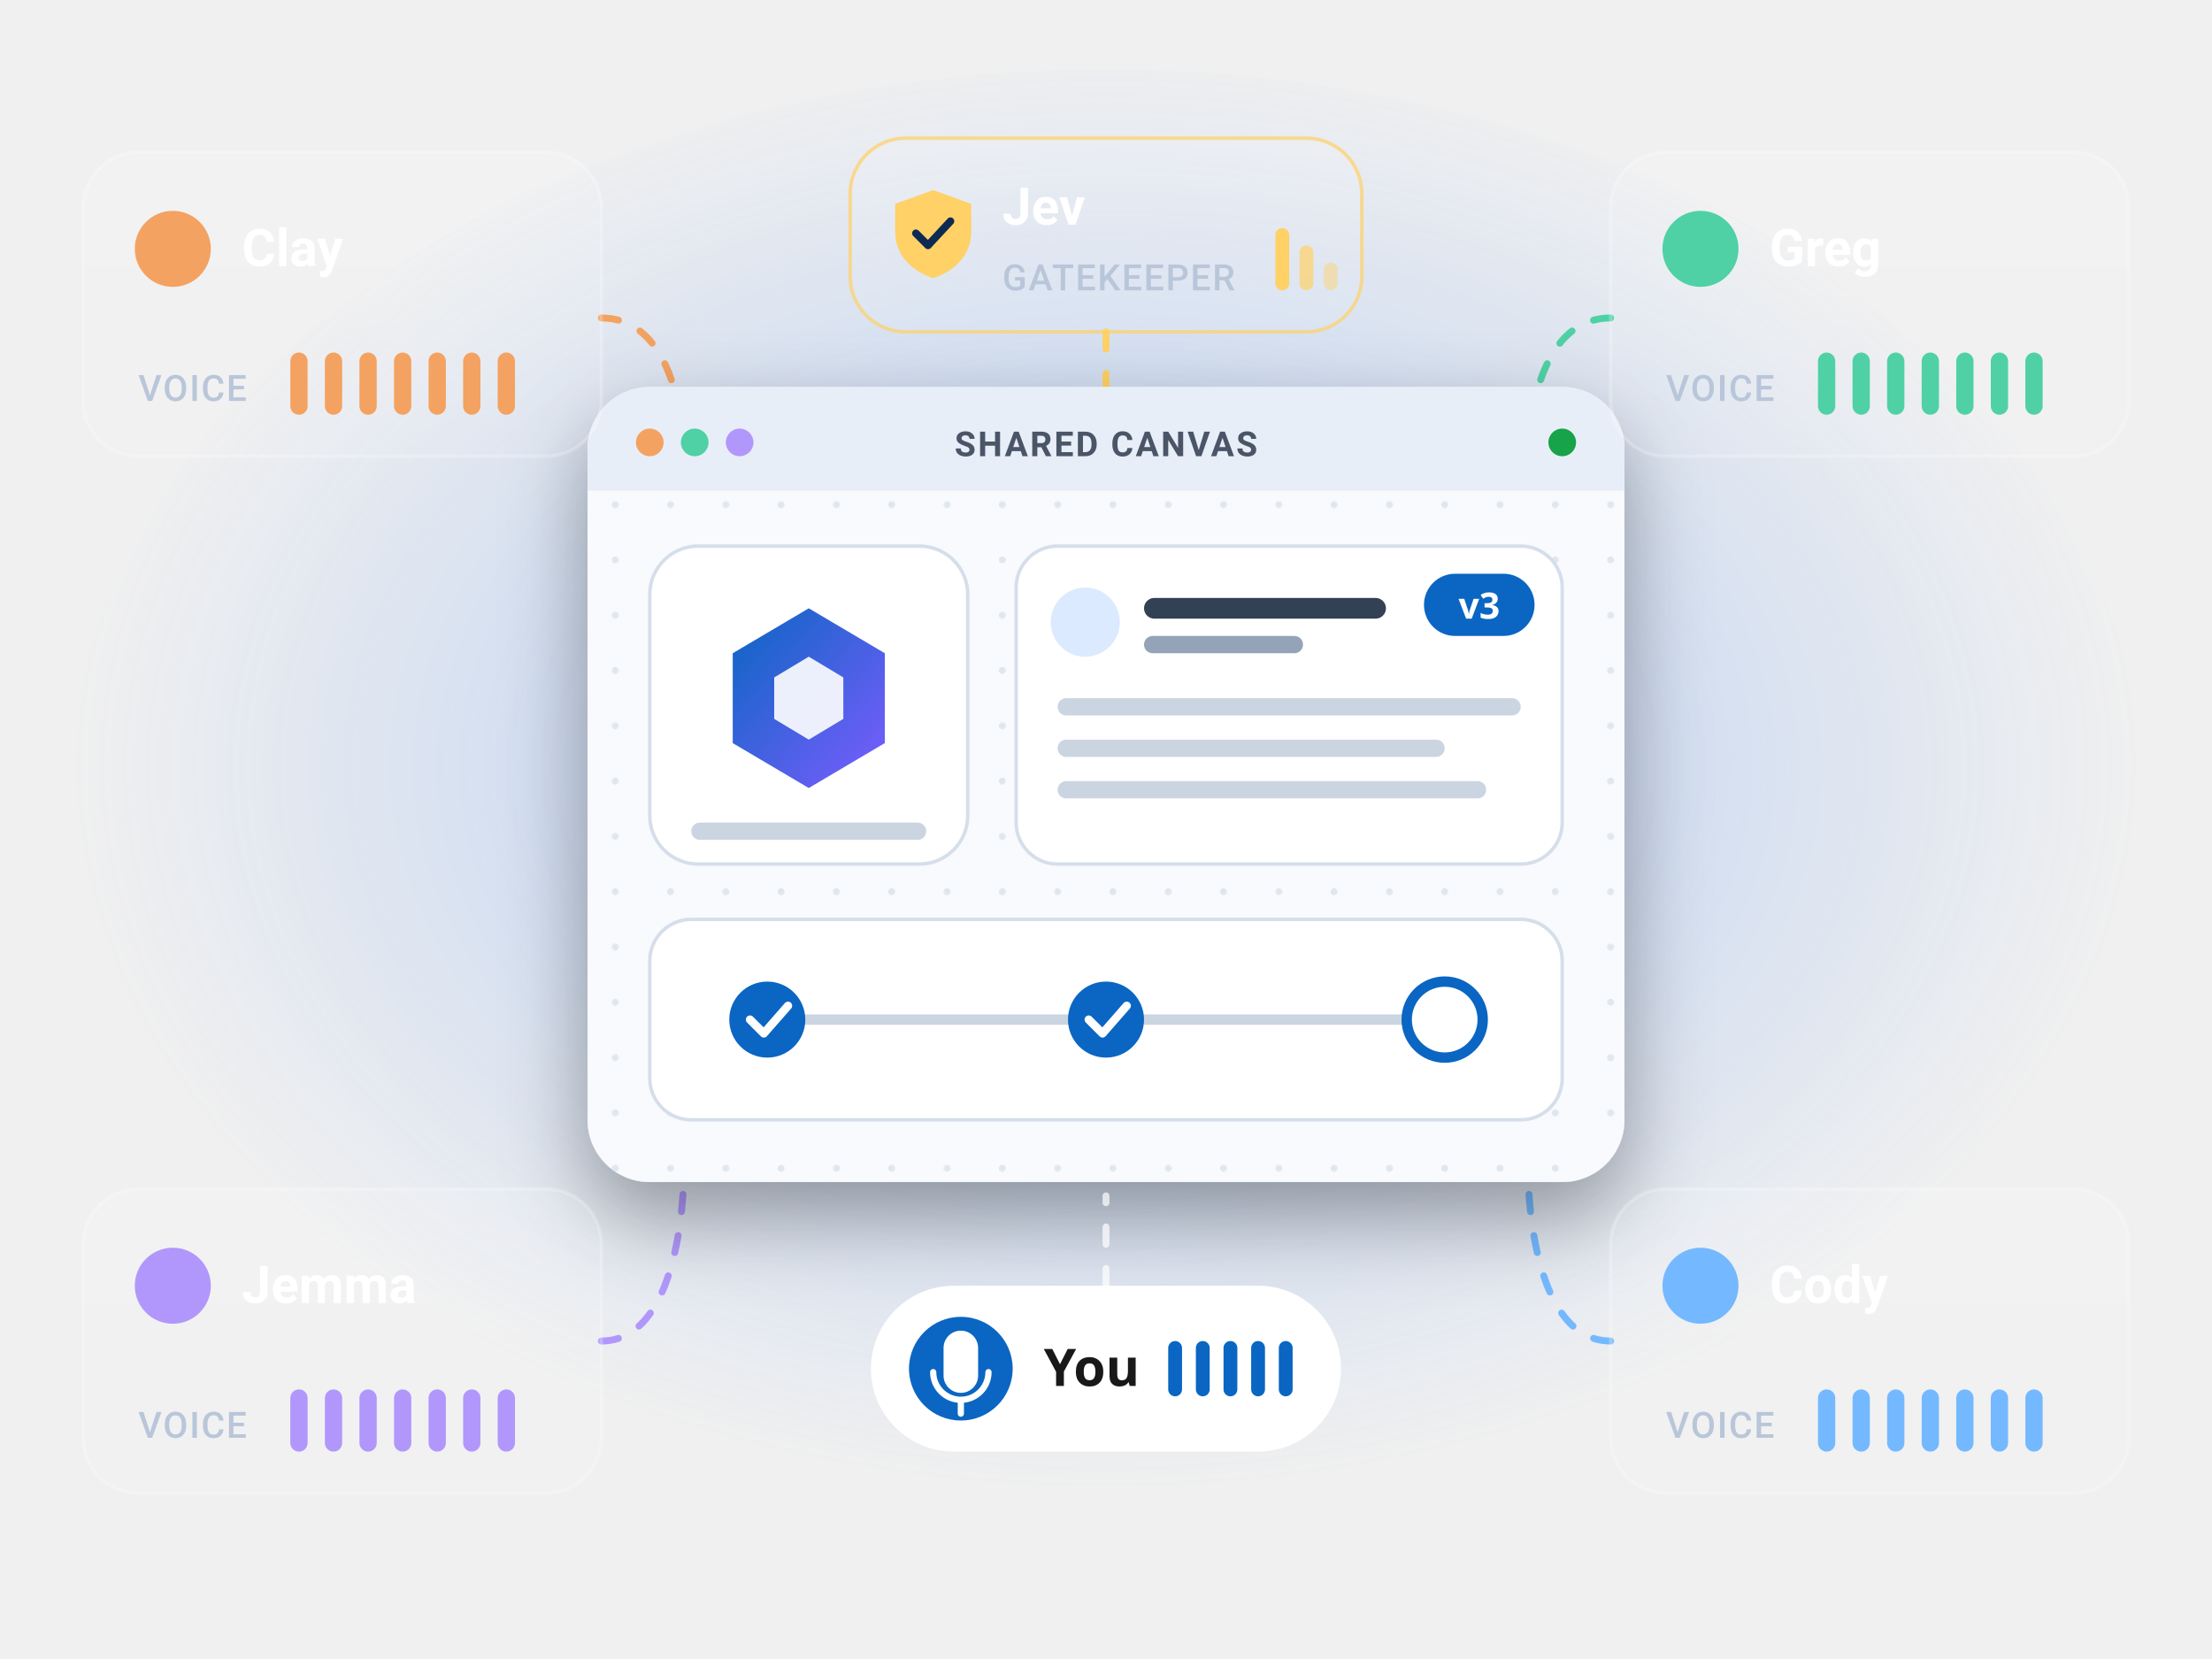
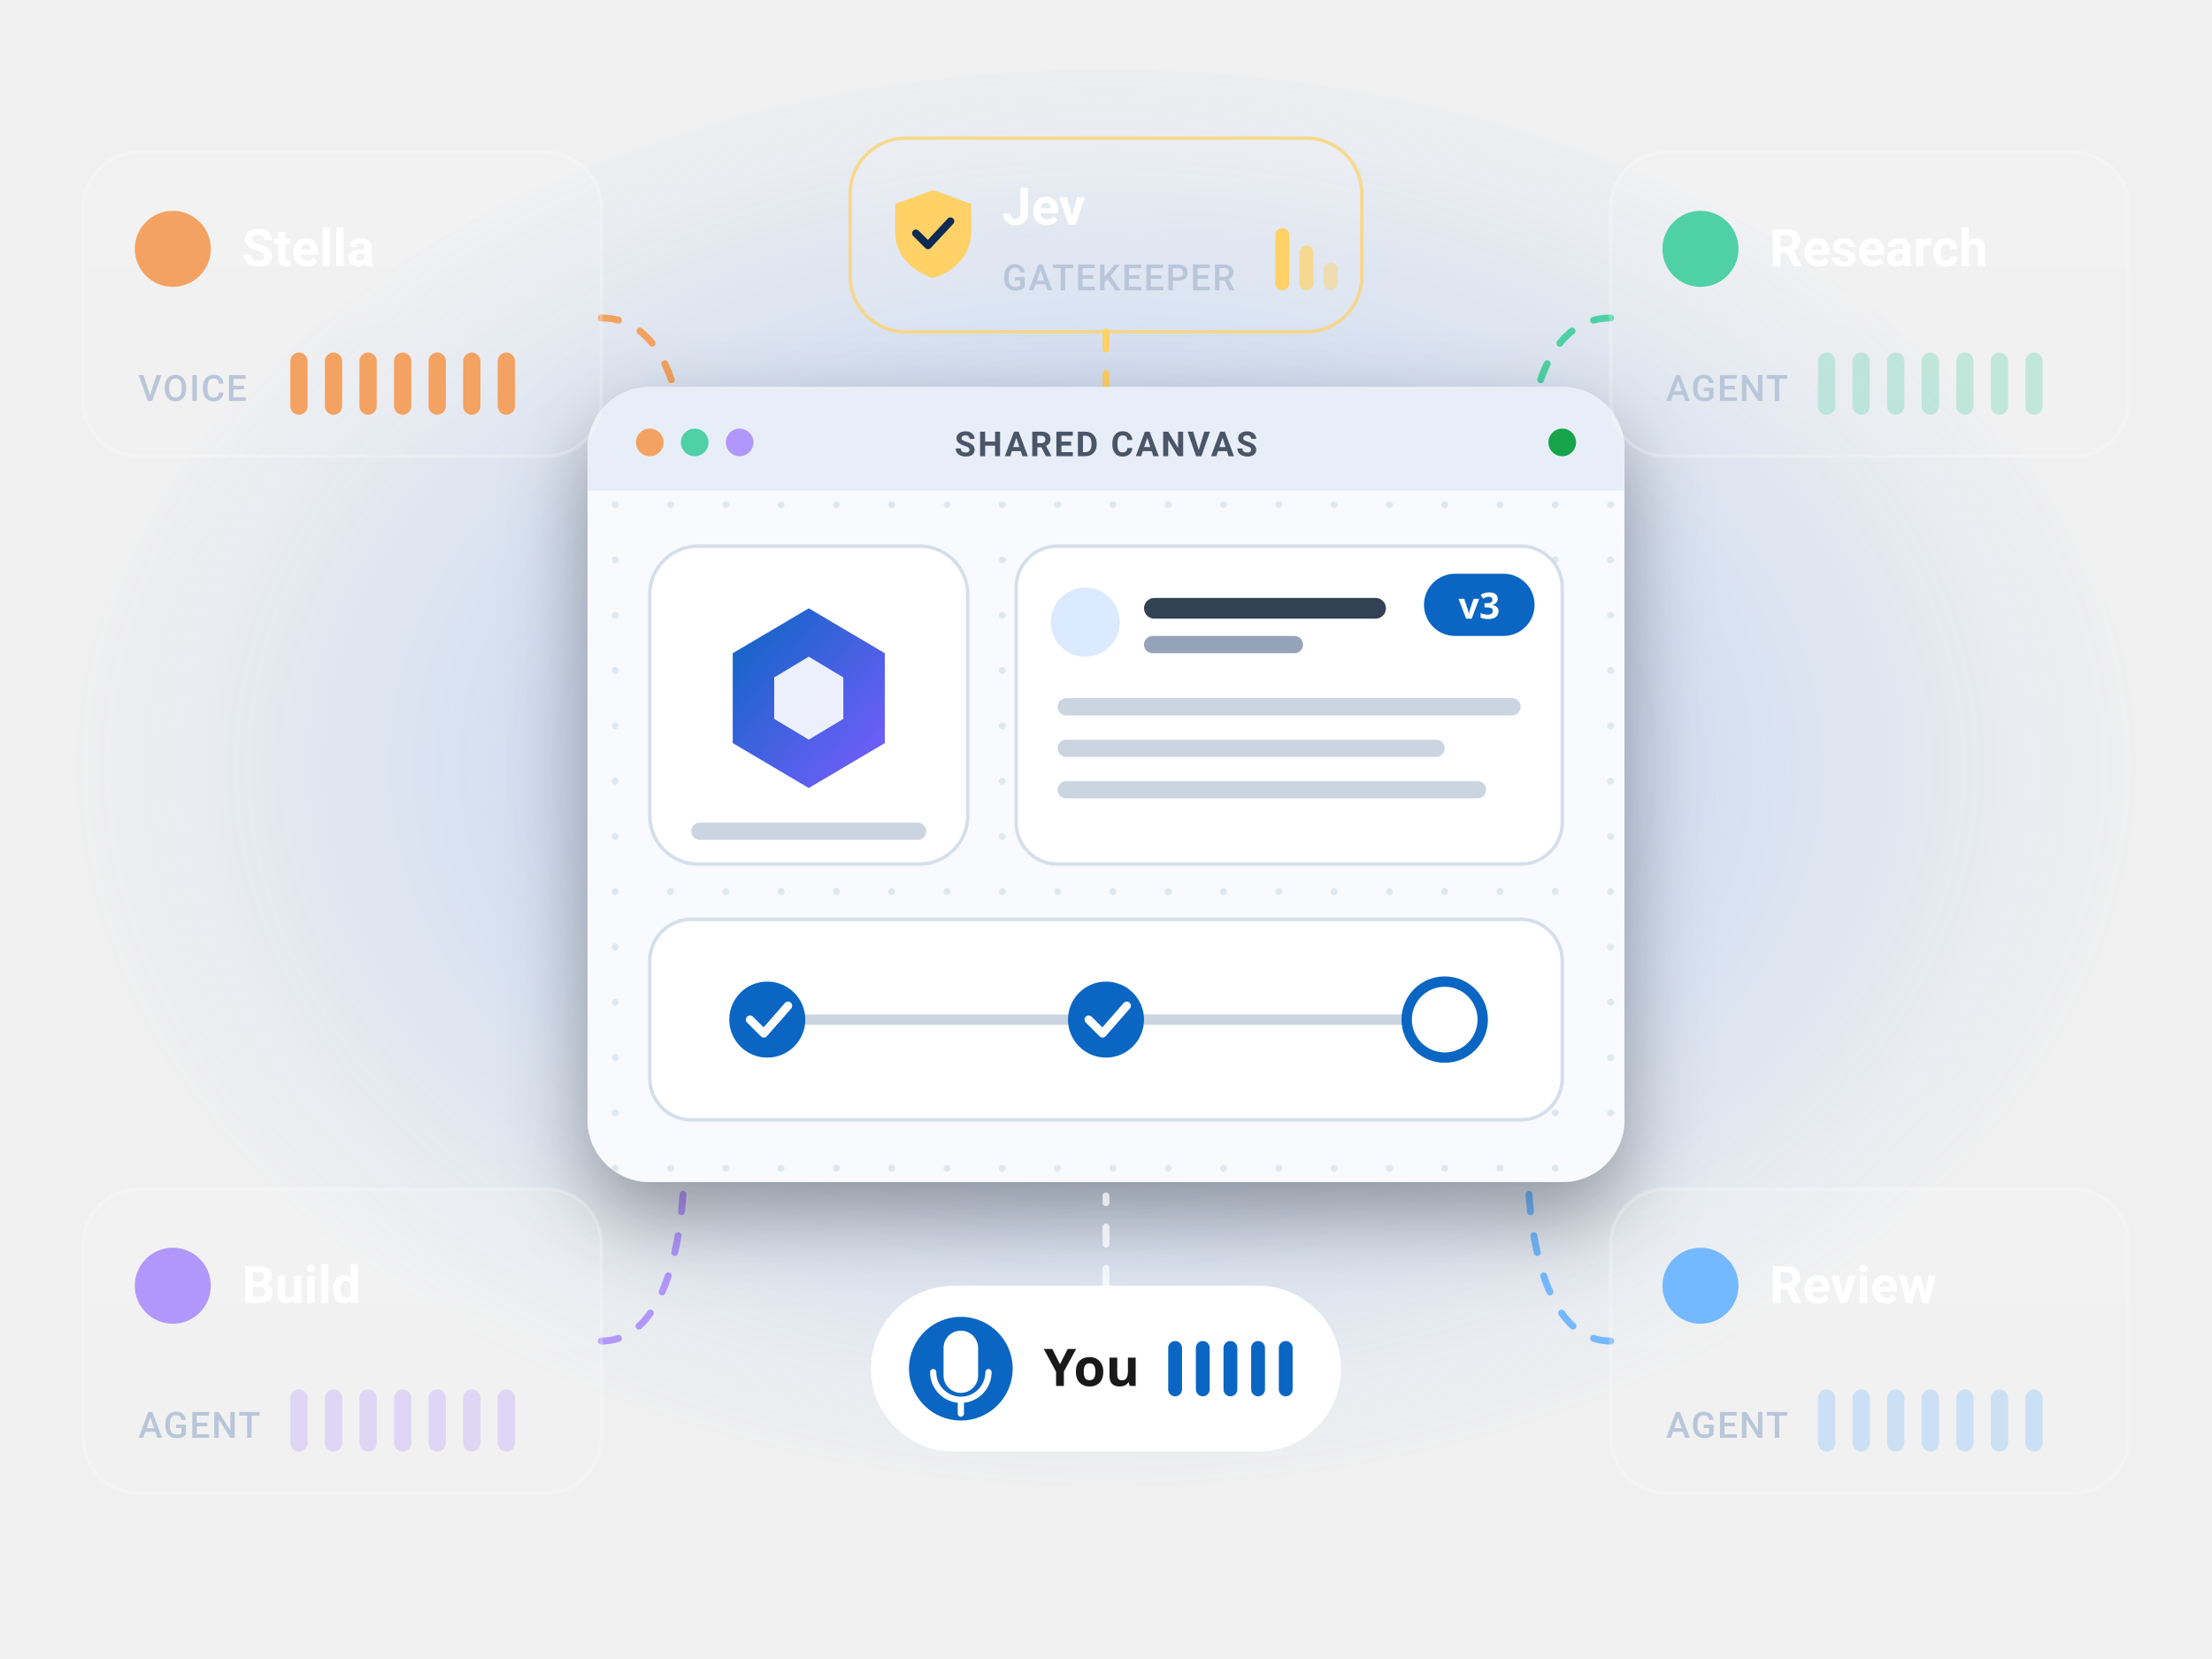
<svg xmlns="http://www.w3.org/2000/svg" viewBox="0 0 640 480" width="640" height="480" role="img" aria-labelledby="t d">
  <style>
    .wv rect{transform-box:fill-box;transform-origin:center;animation:wv 1.4s ease-in-out infinite}
    .wv rect:nth-child(2){animation-delay:-.2s}.wv rect:nth-child(3){animation-delay:-.5s}
    .wv rect:nth-child(4){animation-delay:-.8s}.wv rect:nth-child(5){animation-delay:-1.1s}
    .wv rect:nth-child(6){animation-delay:-.35s}.wv rect:nth-child(7){animation-delay:-.65s}
    @keyframes wv{0%,100%{transform:scaleY(.45)}50%{transform:scaleY(1)}}
    .flow{stroke-dasharray:5 7;animation:fl 2.4s linear infinite}
    @keyframes fl{to{stroke-dashoffset:-24}}
    .live{animation:lv 2.8s ease-in-out infinite}
    @keyframes lv{0%,100%{opacity:.35}50%{opacity:1}}
    @media (prefers-reduced-motion:reduce){.wv rect,.flow,.live{animation:none}}
    .nm{font:700 15px "Segoe UI",system-ui,-apple-system,Roboto,Arial,sans-serif;fill:#fff}
    .lb{font:500 10.5px "Segoe UI",system-ui,-apple-system,Roboto,Arial,sans-serif;fill:#B9C6DA;letter-spacing:.04em}
    .cv{font:600 10px "Segoe UI",system-ui,-apple-system,Roboto,Arial,sans-serif;fill:#4A5568;letter-spacing:.06em}
  </style>
  <defs>
    <radialGradient id="glow" cx="50%" cy="48%" r="50%">
      <stop offset="0" stop-color="#3B82F6" stop-opacity=".35" />
      <stop offset="1" stop-color="#3B82F6" stop-opacity="0" />
    </radialGradient>
    <linearGradient id="mark" x1="0" y1="0" x2="1" y2="1">
      <stop offset="0" stop-color="#0A66C2" />
      <stop offset="1" stop-color="#7C5CFF" />
    </linearGradient>
    <linearGradient id="card" x1="0" y1="0" x2="0" y2="1">
      <stop offset="0" stop-color="#FFFFFF" stop-opacity=".13" />
      <stop offset="1" stop-color="#FFFFFF" stop-opacity=".05" />
    </linearGradient>
    <filter id="sh" x="-20%" y="-20%" width="140%" height="150%">
      <feDropShadow dx="0" dy="10" stdDeviation="12" flood-color="#000" flood-opacity=".35" />
    </filter>
    <pattern id="dots" width="16" height="16" patternUnits="userSpaceOnUse">
      <circle cx="2" cy="2" r="1" fill="#CBD5E1" />
    </pattern>
  </defs>
  <ellipse cx="320" cy="230" rx="300" ry="210" fill="url(#glow)" />
  <g fill="none" stroke-width="2" stroke-linecap="round">
    <path class="flow" d="M174 92 C 200 92, 200 140, 196 150" stroke="#F4A261" />
    <path class="flow" d="M466 92 C 440 92, 440 140, 444 150" stroke="#4FD1A5" />
    <path class="flow" d="M174 388 C 200 388, 200 330, 196 316" stroke="#B197FC" />
    <path class="flow" d="M466 388 C 440 388, 440 330, 444 316" stroke="#74B9FF" />
    <path class="flow" d="M320 96 V 112" stroke="#FFD166" />
  </g>
  <g filter="url(#sh)">
    <rect x="170" y="112" width="300" height="230" rx="18" fill="#F8FAFD" />
  </g>
  <rect x="170" y="112" width="300" height="230" rx="18" fill="url(#dots)" opacity=".55" />
  <path d="M170 130a18 18 0 0 1 18-18h264a18 18 0 0 1 18 18v12H170z" fill="#E8EEF7" />
  <circle cx="188" cy="128" r="4" fill="#F4A261" />
  <circle cx="201" cy="128" r="4" fill="#4FD1A5" />
  <circle cx="214" cy="128" r="4" fill="#B197FC" />
  <text class="cv" x="320" y="132" text-anchor="middle">SHARED CANVAS</text>
  <circle class="live" cx="452" cy="128" r="4" fill="#16A34A" />
  <rect x="188" y="158" width="92" height="92" rx="14" fill="#FFFFFF" stroke="#D5DEEA" />
  <path d="M234 176 l22 13 v26 l-22 13 l-22 -13 v-26z" fill="url(#mark)" />
  <path d="M234 190 l10 6 v12 l-10 6 l-10 -6 v-12z" fill="#FFFFFF" opacity=".9" />
  <rect x="200" y="238" width="68" height="5" rx="2.5" fill="#CBD5E1" />
  <rect x="294" y="158" width="158" height="92" rx="12" fill="#FFFFFF" stroke="#D5DEEA" />
  <circle cx="314" cy="180" r="10" fill="#DBEAFE" />
  <rect x="331" y="173" width="70" height="6" rx="3" fill="#334155" />
  <rect x="331" y="184" width="46" height="5" rx="2.5" fill="#94A3B8" />
  <rect x="306" y="202" width="134" height="5" rx="2.5" fill="#CBD5E1" />
  <rect x="306" y="214" width="112" height="5" rx="2.5" fill="#CBD5E1" />
  <rect x="306" y="226" width="124" height="5" rx="2.5" fill="#CBD5E1" />
  <rect x="412" y="166" width="32" height="18" rx="9" fill="#0A66C2" />
  <text x="428" y="179" text-anchor="middle" font-family="Segoe UI,system-ui,sans-serif" font-size="10.5" font-weight="700" fill="#FFFFFF">v3</text>
  <g>
    <rect x="188" y="266" width="264" height="58" rx="12" fill="#FFFFFF" stroke="#D5DEEA" />
    <line x1="222" y1="295" x2="418" y2="295" stroke="#CBD5E1" stroke-width="3" />
    <circle cx="222" cy="295" r="11" fill="#0A66C2" />
    <circle cx="320" cy="295" r="11" fill="#0A66C2" />
    <circle cx="418" cy="295" r="11" fill="#FFFFFF" stroke="#0A66C2" stroke-width="3" />
    <path d="M217 295l4 4 7-8" fill="none" stroke="#fff" stroke-width="2.4" stroke-linecap="round" stroke-linejoin="round" />
    <path d="M315 295l4 4 7-8" fill="none" stroke="#fff" stroke-width="2.4" stroke-linecap="round" stroke-linejoin="round" />
  </g>
  <g>
    <rect x="24" y="44" width="150" height="88" rx="16" fill="url(#card)" stroke="#FFFFFF" stroke-opacity=".22" />
    <circle cx="50" cy="72" r="11" fill="#F4A261" />
-     <text class="nm" x="70" y="77">Clay</text>
+     <text class="nm" x="70" y="77">Stella</text>
    <text class="lb" x="40" y="116">VOICE</text>
    <g class="wv" fill="#F4A261">
      <rect x="84" y="102" width="5" height="18" rx="2.5" />
      <rect x="94" y="102" width="5" height="18" rx="2.5" />
      <rect x="104" y="102" width="5" height="18" rx="2.5" />
      <rect x="114" y="102" width="5" height="18" rx="2.5" />
      <rect x="124" y="102" width="5" height="18" rx="2.5" />
      <rect x="134" y="102" width="5" height="18" rx="2.5" />
      <rect x="144" y="102" width="5" height="18" rx="2.5" />
    </g>
  </g>
  <g>
    <rect x="466" y="44" width="150" height="88" rx="16" fill="url(#card)" stroke="#FFFFFF" stroke-opacity=".22" />
    <circle cx="492" cy="72" r="11" fill="#4FD1A5" />
-     <text class="nm" x="512" y="77">Greg</text>
-     <text class="lb" x="482" y="116">VOICE</text>
-     <g class="wv" fill="#4FD1A5">
+     <text class="nm" x="512" y="77">Research</text>
+     <text class="lb" x="482" y="116">AGENT</text>
+     <g fill="#4FD1A5" opacity=".3">
      <rect x="526" y="102" width="5" height="18" rx="2.5" />
      <rect x="536" y="102" width="5" height="18" rx="2.5" />
      <rect x="546" y="102" width="5" height="18" rx="2.5" />
      <rect x="556" y="102" width="5" height="18" rx="2.5" />
      <rect x="566" y="102" width="5" height="18" rx="2.5" />
      <rect x="576" y="102" width="5" height="18" rx="2.5" />
      <rect x="586" y="102" width="5" height="18" rx="2.5" />
    </g>
  </g>
  <g>
    <rect x="24" y="344" width="150" height="88" rx="16" fill="url(#card)" stroke="#FFFFFF" stroke-opacity=".22" />
    <circle cx="50" cy="372" r="11" fill="#B197FC" />
-     <text class="nm" x="70" y="377">Jemma</text>
-     <text class="lb" x="40" y="416">VOICE</text>
-     <g class="wv" fill="#B197FC">
+     <text class="nm" x="70" y="377">Build</text>
+     <text class="lb" x="40" y="416">AGENT</text>
+     <g fill="#B197FC" opacity=".3">
      <rect x="84" y="402" width="5" height="18" rx="2.5" />
      <rect x="94" y="402" width="5" height="18" rx="2.5" />
      <rect x="104" y="402" width="5" height="18" rx="2.5" />
      <rect x="114" y="402" width="5" height="18" rx="2.5" />
      <rect x="124" y="402" width="5" height="18" rx="2.5" />
      <rect x="134" y="402" width="5" height="18" rx="2.5" />
      <rect x="144" y="402" width="5" height="18" rx="2.5" />
    </g>
  </g>
  <g>
    <rect x="466" y="344" width="150" height="88" rx="16" fill="url(#card)" stroke="#FFFFFF" stroke-opacity=".22" />
    <circle cx="492" cy="372" r="11" fill="#74B9FF" />
-     <text class="nm" x="512" y="377">Cody</text>
-     <text class="lb" x="482" y="416">VOICE</text>
-     <g class="wv" fill="#74B9FF">
+     <text class="nm" x="512" y="377">Review</text>
+     <text class="lb" x="482" y="416">AGENT</text>
+     <g fill="#74B9FF" opacity=".3">
      <rect x="526" y="402" width="5" height="18" rx="2.5" />
      <rect x="536" y="402" width="5" height="18" rx="2.5" />
      <rect x="546" y="402" width="5" height="18" rx="2.5" />
      <rect x="556" y="402" width="5" height="18" rx="2.5" />
      <rect x="566" y="402" width="5" height="18" rx="2.5" />
      <rect x="576" y="402" width="5" height="18" rx="2.5" />
      <rect x="586" y="402" width="5" height="18" rx="2.5" />
    </g>
  </g>
  <g>
    <rect x="246" y="40" width="148" height="56" rx="16" fill="url(#card)" stroke="#FFD166" stroke-opacity=".7" />
    <path d="M270 55l11 4v8c0 7-5 11.5-11 13.5c-6-2-11-6.5-11-13.5v-8z" fill="#FFD166" />
    <path d="M265 67.5l3.5 3.5l6.5-7" fill="none" stroke="#0d2a52" stroke-width="2.2" stroke-linecap="round" stroke-linejoin="round" />
    <text class="nm" x="290" y="65">Jev</text>
    <text class="lb" x="290" y="84">GATEKEEPER</text>
    <g fill="#FFD166">
      <rect x="369" y="66" width="4" height="18" rx="2" />
      <rect x="376" y="71" width="4" height="13" rx="2" opacity=".7" />
      <rect x="383" y="76" width="4" height="8" rx="2" opacity=".45" />
    </g>
  </g>
  <g>
    <rect x="252" y="372" width="136" height="48" rx="24" fill="#FFFFFF" />
    <circle cx="278" cy="396" r="15" fill="#0A66C2" />
    <path d="M278 403a5 5 0 0 0 5-5v-8a5 5 0 0 0-10 0v8a5 5 0 0 0 5 5z" fill="#fff" />
    <path d="M270 397a8 8 0 0 0 16 0M278 405v4" fill="none" stroke="#fff" stroke-width="1.8" stroke-linecap="round" />
    <text x="302" y="401" font-family="Segoe UI,system-ui,sans-serif" font-size="15" font-weight="700" fill="#191919">You</text>
    <g class="wv" fill="#0A66C2">
      <rect x="338" y="388" width="4" height="16" rx="2" />
      <rect x="346" y="388" width="4" height="16" rx="2" />
      <rect x="354" y="388" width="4" height="16" rx="2" />
      <rect x="362" y="388" width="4" height="16" rx="2" />
      <rect x="370" y="388" width="4" height="16" rx="2" />
    </g>
  </g>
  <path class="flow" d="M320 372 V 346" stroke="#FFFFFF" stroke-opacity=".7" stroke-width="2" fill="none" stroke-linecap="round" />
</svg>
